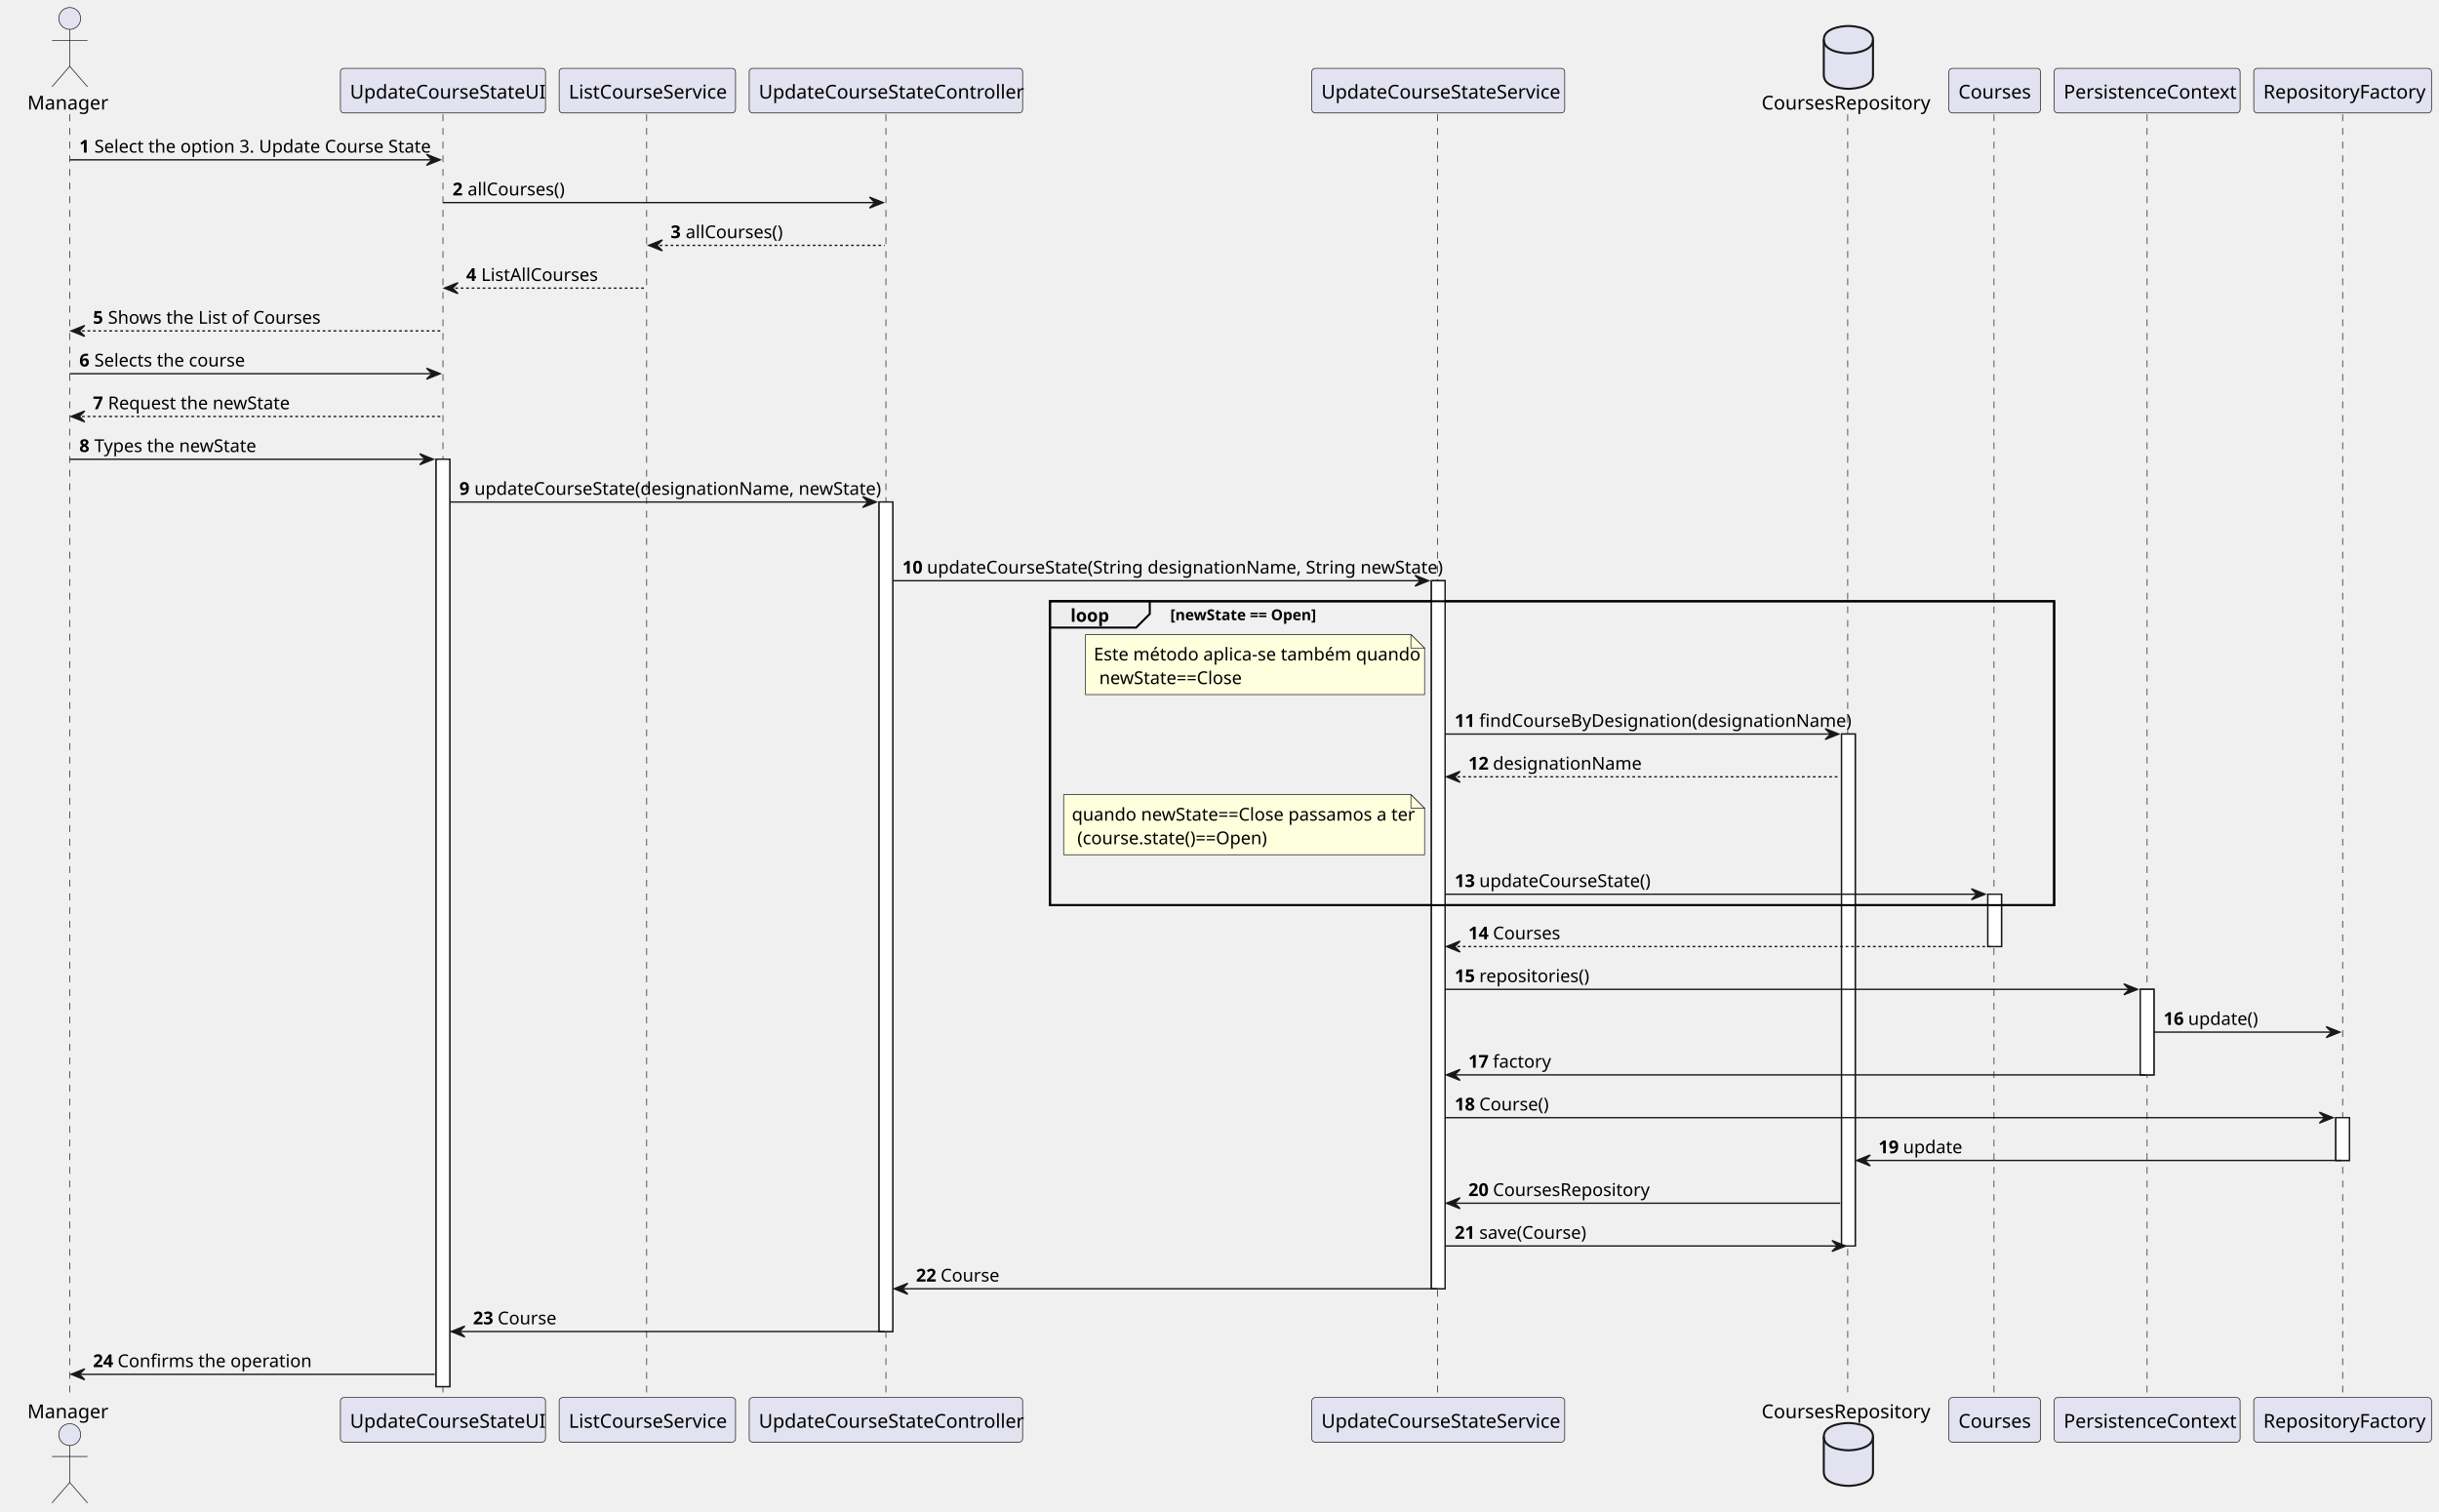
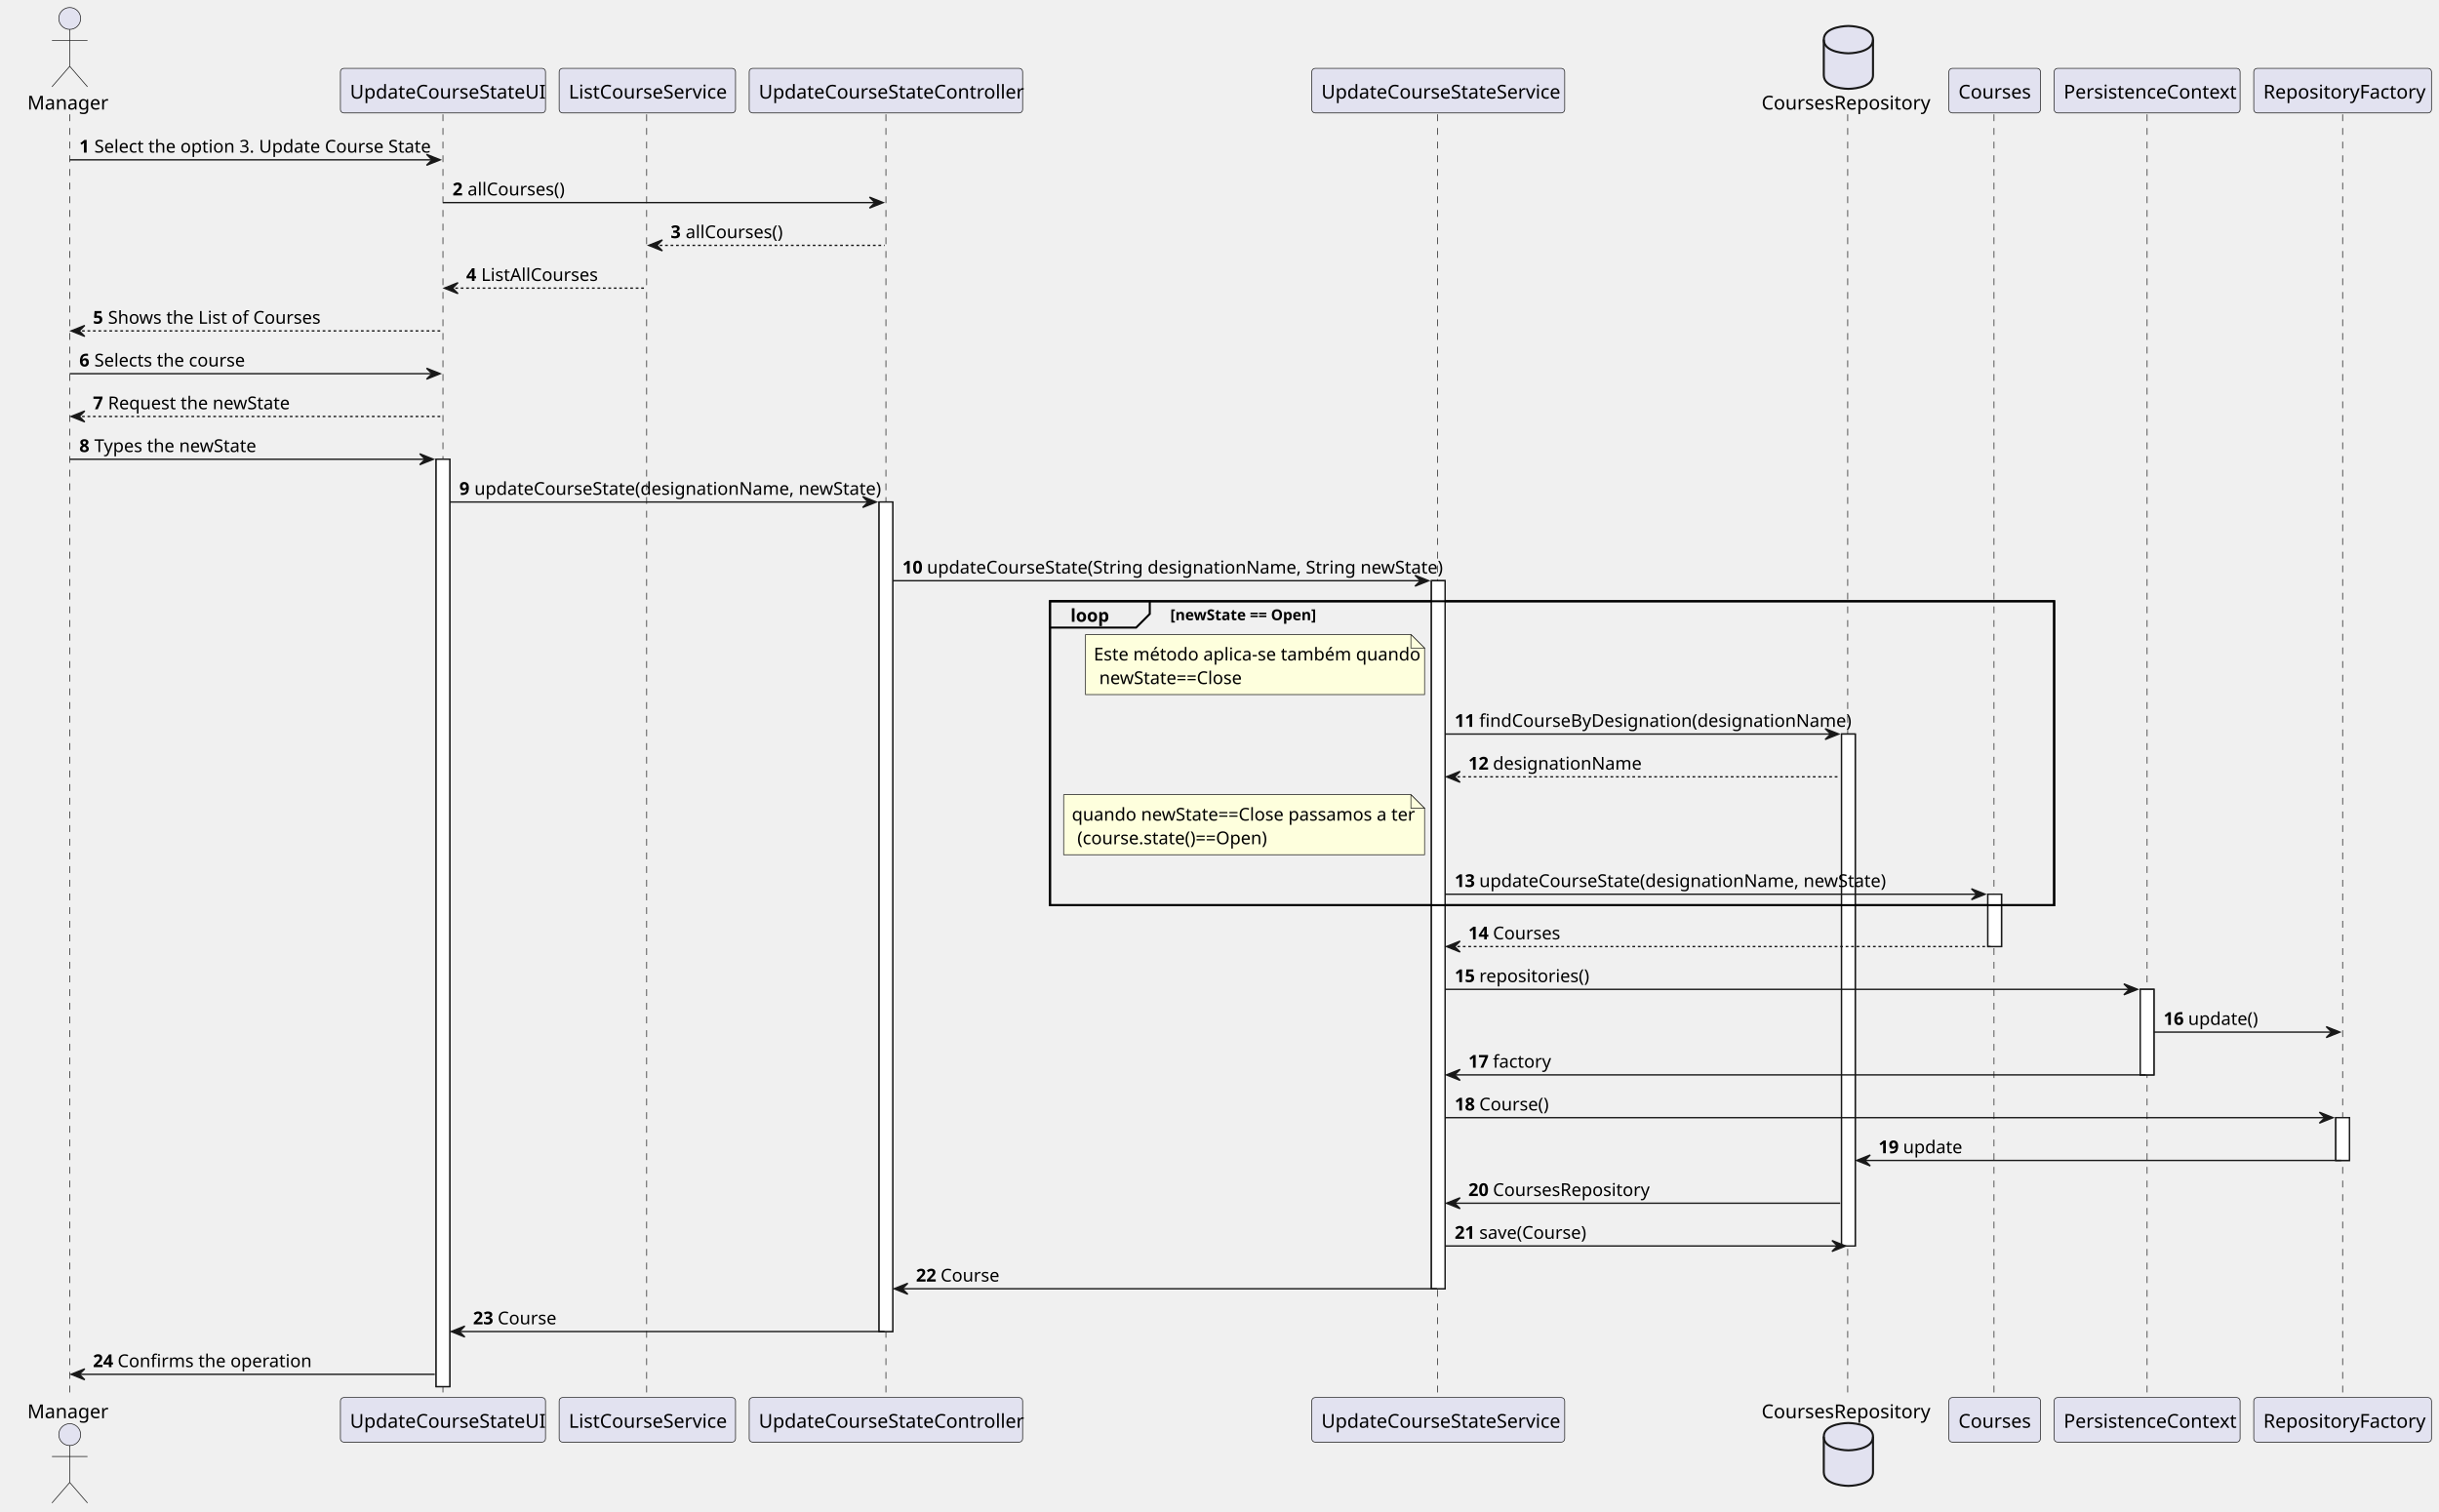
<svg xmlns="http://www.w3.org/2000/svg" contentStyleType="text/css" height="1106px" preserveAspectRatio="none" style="width:1784px;height:1106px;background:#FFFFFF;" version="1.1" viewBox="0 0 1784 1106" width="1784px" zoomAndPan="magnify">
  <defs />
  <g>
    <rect fill="#FFFFFF" height="678.402" style="stroke:#181818;stroke-width:1.0;" width="10" x="319" y="335.949" />
    <rect fill="#FFFFFF" height="606.82" style="stroke:#181818;stroke-width:1.0;" width="10" x="643" y="367.24" />
    <rect fill="#FFFFFF" height="517.947" style="stroke:#181818;stroke-width:1.0;" width="10" x="1047" y="424.822" />
    <rect fill="#FFFFFF" height="374.492" style="stroke:#181818;stroke-width:1.0;" width="10" x="1347" y="536.986" />
    <rect fill="#FFFFFF" height="38.291" style="stroke:#181818;stroke-width:1.0;" width="10" x="1454" y="654.15" />
    <rect fill="#FFFFFF" height="62.582" style="stroke:#181818;stroke-width:1.0;" width="10" x="1565.5" y="723.732" />
    <rect fill="#FFFFFF" height="31.291" style="stroke:#181818;stroke-width:1.0;" width="10" x="1708.5" y="817.606" />
    <rect fill="none" height="222.328" style="stroke:#000000;stroke-width:1.5;" width="734.5" x="768" y="439.822" />
    <line style="stroke:#181818;stroke-width:0.5;stroke-dasharray:5.0,5.0;" x1="51" x2="51" y1="83.621" y2="1023.352" />
    <line style="stroke:#181818;stroke-width:0.5;stroke-dasharray:5.0,5.0;" x1="324" x2="324" y1="83.621" y2="1023.352" />
    <line style="stroke:#181818;stroke-width:0.5;stroke-dasharray:5.0,5.0;" x1="473" x2="473" y1="83.621" y2="1023.352" />
    <line style="stroke:#181818;stroke-width:0.5;stroke-dasharray:5.0,5.0;" x1="648" x2="648" y1="83.621" y2="1023.352" />
    <line style="stroke:#181818;stroke-width:0.5;stroke-dasharray:5.0,5.0;" x1="1051.5" x2="1051.5" y1="83.621" y2="1023.352" />
    <line style="stroke:#181818;stroke-width:0.5;stroke-dasharray:5.0,5.0;" x1="1351.5" x2="1351.5" y1="83.621" y2="1023.352" />
    <line style="stroke:#181818;stroke-width:0.5;stroke-dasharray:5.0,5.0;" x1="1458.5" x2="1458.5" y1="83.621" y2="1023.352" />
    <line style="stroke:#181818;stroke-width:0.5;stroke-dasharray:5.0,5.0;" x1="1570.5" x2="1570.5" y1="83.621" y2="1023.352" />
    <line style="stroke:#181818;stroke-width:0.5;stroke-dasharray:5.0,5.0;" x1="1713.5" x2="1713.5" y1="83.621" y2="1023.352" />
    <text fill="#000000" font-family="sans-serif" font-size="14" lengthAdjust="spacing" textLength="56" x="20" y="80.107">Manager</text>
    <ellipse cx="51" cy="13.5" fill="#E2E2F0" rx="8" ry="8" style="stroke:#181818;stroke-width:0.5;" />
    <path d="M51,21.5 L51,48.5 M38,29.5 L64,29.5 M51,48.5 L38,63.5 M51,48.5 L64,63.5 " fill="none" style="stroke:#181818;stroke-width:0.5;" />
    <text fill="#000000" font-family="sans-serif" font-size="14" lengthAdjust="spacing" textLength="56" x="20" y="1037.459">Manager</text>
    <ellipse cx="51" cy="1049.473" fill="#E2E2F0" rx="8" ry="8" style="stroke:#181818;stroke-width:0.5;" />
    <path d="M51,1057.473 L51,1084.473 M38,1065.473 L64,1065.473 M51,1084.473 L38,1099.473 M51,1084.473 L64,1099.473 " fill="none" style="stroke:#181818;stroke-width:0.5;" />
    <rect fill="#E2E2F0" height="32.621" rx="2.5" ry="2.5" style="stroke:#181818;stroke-width:0.5;" width="150" x="249" y="50" />
    <text fill="#000000" font-family="sans-serif" font-size="14" lengthAdjust="spacing" textLength="136" x="256" y="72.107">UpdateCourseStateUI</text>
    <rect fill="#E2E2F0" height="32.621" rx="2.5" ry="2.5" style="stroke:#181818;stroke-width:0.5;" width="150" x="249" y="1022.352" />
    <text fill="#000000" font-family="sans-serif" font-size="14" lengthAdjust="spacing" textLength="136" x="256" y="1044.459">UpdateCourseStateUI</text>
    <rect fill="#E2E2F0" height="32.621" rx="2.5" ry="2.5" style="stroke:#181818;stroke-width:0.5;" width="129" x="409" y="50" />
    <text fill="#000000" font-family="sans-serif" font-size="14" lengthAdjust="spacing" textLength="115" x="416" y="72.107">ListCourseService</text>
    <rect fill="#E2E2F0" height="32.621" rx="2.5" ry="2.5" style="stroke:#181818;stroke-width:0.5;" width="129" x="409" y="1022.352" />
    <text fill="#000000" font-family="sans-serif" font-size="14" lengthAdjust="spacing" textLength="115" x="416" y="1044.459">ListCourseService</text>
    <rect fill="#E2E2F0" height="32.621" rx="2.5" ry="2.5" style="stroke:#181818;stroke-width:0.5;" width="200" x="548" y="50" />
    <text fill="#000000" font-family="sans-serif" font-size="14" lengthAdjust="spacing" textLength="186" x="555" y="72.107">UpdateCourseStateController</text>
    <rect fill="#E2E2F0" height="32.621" rx="2.5" ry="2.5" style="stroke:#181818;stroke-width:0.5;" width="200" x="548" y="1022.352" />
    <text fill="#000000" font-family="sans-serif" font-size="14" lengthAdjust="spacing" textLength="186" x="555" y="1044.459">UpdateCourseStateController</text>
    <rect fill="#E2E2F0" height="32.621" rx="2.5" ry="2.5" style="stroke:#181818;stroke-width:0.5;" width="185" x="959.5" y="50" />
    <text fill="#000000" font-family="sans-serif" font-size="14" lengthAdjust="spacing" textLength="171" x="966.5" y="72.107">UpdateCourseStateService</text>
    <rect fill="#E2E2F0" height="32.621" rx="2.5" ry="2.5" style="stroke:#181818;stroke-width:0.5;" width="185" x="959.5" y="1022.352" />
    <text fill="#000000" font-family="sans-serif" font-size="14" lengthAdjust="spacing" textLength="171" x="966.5" y="1044.459">UpdateCourseStateService</text>
    <text fill="#000000" font-family="sans-serif" font-size="14" lengthAdjust="spacing" textLength="121" x="1288.5" y="80.107">CoursesRepository</text>
    <path d="M1334,29 C1334,19 1352,19 1352,19 C1352,19 1370,19 1370,29 L1370,55 C1370,65 1352,65 1352,65 C1352,65 1334,65 1334,55 L1334,29 " fill="#E2E2F0" style="stroke:#181818;stroke-width:1.5;" />
    <path d="M1334,29 C1334,39 1352,39 1352,39 C1352,39 1370,39 1370,29 " fill="none" style="stroke:#181818;stroke-width:1.5;" />
    <text fill="#000000" font-family="sans-serif" font-size="14" lengthAdjust="spacing" textLength="121" x="1288.5" y="1037.459">CoursesRepository</text>
    <path d="M1334,1050.973 C1334,1040.973 1352,1040.973 1352,1040.973 C1352,1040.973 1370,1040.973 1370,1050.973 L1370,1076.973 C1370,1086.973 1352,1086.973 1352,1086.973 C1352,1086.973 1334,1086.973 1334,1076.973 L1334,1050.973 " fill="#E2E2F0" style="stroke:#181818;stroke-width:1.5;" />
    <path d="M1334,1050.973 C1334,1060.973 1352,1060.973 1352,1060.973 C1352,1060.973 1370,1060.973 1370,1050.973 " fill="none" style="stroke:#181818;stroke-width:1.5;" />
    <rect fill="#E2E2F0" height="32.621" rx="2.5" ry="2.5" style="stroke:#181818;stroke-width:0.5;" width="67" x="1425.5" y="50" />
    <text fill="#000000" font-family="sans-serif" font-size="14" lengthAdjust="spacing" textLength="53" x="1432.5" y="72.107">Courses</text>
    <rect fill="#E2E2F0" height="32.621" rx="2.5" ry="2.5" style="stroke:#181818;stroke-width:0.5;" width="67" x="1425.5" y="1022.352" />
    <text fill="#000000" font-family="sans-serif" font-size="14" lengthAdjust="spacing" textLength="53" x="1432.5" y="1044.459">Courses</text>
    <rect fill="#E2E2F0" height="32.621" rx="2.5" ry="2.5" style="stroke:#181818;stroke-width:0.5;" width="136" x="1502.5" y="50" />
    <text fill="#000000" font-family="sans-serif" font-size="14" lengthAdjust="spacing" textLength="122" x="1509.5" y="72.107">PersistenceContext</text>
    <rect fill="#E2E2F0" height="32.621" rx="2.5" ry="2.5" style="stroke:#181818;stroke-width:0.5;" width="136" x="1502.5" y="1022.352" />
    <text fill="#000000" font-family="sans-serif" font-size="14" lengthAdjust="spacing" textLength="122" x="1509.5" y="1044.459">PersistenceContext</text>
    <rect fill="#E2E2F0" height="32.621" rx="2.5" ry="2.5" style="stroke:#181818;stroke-width:0.5;" width="130" x="1648.5" y="50" />
    <text fill="#000000" font-family="sans-serif" font-size="14" lengthAdjust="spacing" textLength="116" x="1655.5" y="72.107">RepositoryFactory</text>
    <rect fill="#E2E2F0" height="32.621" rx="2.5" ry="2.5" style="stroke:#181818;stroke-width:0.5;" width="130" x="1648.5" y="1022.352" />
    <text fill="#000000" font-family="sans-serif" font-size="14" lengthAdjust="spacing" textLength="116" x="1655.5" y="1044.459">RepositoryFactory</text>
    <rect fill="#FFFFFF" height="678.402" style="stroke:#181818;stroke-width:1.0;" width="10" x="319" y="335.949" />
    <rect fill="#FFFFFF" height="606.82" style="stroke:#181818;stroke-width:1.0;" width="10" x="643" y="367.24" />
    <rect fill="#FFFFFF" height="517.947" style="stroke:#181818;stroke-width:1.0;" width="10" x="1047" y="424.822" />
    <rect fill="#FFFFFF" height="374.492" style="stroke:#181818;stroke-width:1.0;" width="10" x="1347" y="536.986" />
    <rect fill="#FFFFFF" height="38.291" style="stroke:#181818;stroke-width:1.0;" width="10" x="1454" y="654.15" />
    <rect fill="#FFFFFF" height="62.582" style="stroke:#181818;stroke-width:1.0;" width="10" x="1565.5" y="723.732" />
    <rect fill="#FFFFFF" height="31.291" style="stroke:#181818;stroke-width:1.0;" width="10" x="1708.5" y="817.606" />
    <polygon fill="#181818" points="312,112.912,322,116.912,312,120.912,316,116.912" style="stroke:#181818;stroke-width:1.0;" />
    <line style="stroke:#181818;stroke-width:1.0;" x1="51" x2="318" y1="116.912" y2="116.912" />
    <text fill="#000000" font-family="sans-serif" font-size="13" font-weight="bold" lengthAdjust="spacing" textLength="7" x="58" y="111.649">1</text>
    <text fill="#000000" font-family="sans-serif" font-size="13" lengthAdjust="spacing" textLength="238" x="69" y="111.649">Select the option 3. Update Course State</text>
    <polygon fill="#181818" points="636,144.203,646,148.203,636,152.203,640,148.203" style="stroke:#181818;stroke-width:1.0;" />
    <line style="stroke:#181818;stroke-width:1.0;" x1="324" x2="642" y1="148.203" y2="148.203" />
    <text fill="#000000" font-family="sans-serif" font-size="13" font-weight="bold" lengthAdjust="spacing" textLength="7" x="331" y="142.94">2</text>
    <text fill="#000000" font-family="sans-serif" font-size="13" lengthAdjust="spacing" textLength="69" x="342" y="142.94">allCourses()</text>
    <polygon fill="#181818" points="484.5,175.494,474.5,179.494,484.5,183.494,480.5,179.494" style="stroke:#181818;stroke-width:1.0;" />
    <line style="stroke:#181818;stroke-width:1.0;stroke-dasharray:2.0,2.0;" x1="478.5" x2="647" y1="179.494" y2="179.494" />
    <text fill="#000000" font-family="sans-serif" font-size="13" font-weight="bold" lengthAdjust="spacing" textLength="7" x="490.5" y="174.231">3</text>
    <text fill="#000000" font-family="sans-serif" font-size="13" lengthAdjust="spacing" textLength="69" x="501.5" y="174.231">allCourses()</text>
    <polygon fill="#181818" points="335,206.785,325,210.785,335,214.785,331,210.785" style="stroke:#181818;stroke-width:1.0;" />
    <line style="stroke:#181818;stroke-width:1.0;stroke-dasharray:2.0,2.0;" x1="329" x2="472.5" y1="210.785" y2="210.785" />
    <text fill="#000000" font-family="sans-serif" font-size="13" font-weight="bold" lengthAdjust="spacing" textLength="7" x="341" y="205.523">4</text>
    <text fill="#000000" font-family="sans-serif" font-size="13" lengthAdjust="spacing" textLength="84" x="352" y="205.523">ListAllCourses</text>
    <polygon fill="#181818" points="62,238.076,52,242.076,62,246.076,58,242.076" style="stroke:#181818;stroke-width:1.0;" />
    <line style="stroke:#181818;stroke-width:1.0;stroke-dasharray:2.0,2.0;" x1="56" x2="323" y1="242.076" y2="242.076" />
    <text fill="#000000" font-family="sans-serif" font-size="13" font-weight="bold" lengthAdjust="spacing" textLength="7" x="68" y="236.814">5</text>
    <text fill="#000000" font-family="sans-serif" font-size="13" lengthAdjust="spacing" textLength="152" x="79" y="236.814">Shows the List of Courses</text>
    <polygon fill="#181818" points="312,269.367,322,273.367,312,277.367,316,273.367" style="stroke:#181818;stroke-width:1.0;" />
    <line style="stroke:#181818;stroke-width:1.0;" x1="51" x2="318" y1="273.367" y2="273.367" />
    <text fill="#000000" font-family="sans-serif" font-size="13" font-weight="bold" lengthAdjust="spacing" textLength="7" x="58" y="268.104">6</text>
    <text fill="#000000" font-family="sans-serif" font-size="13" lengthAdjust="spacing" textLength="109" x="69" y="268.104">Selects the course</text>
    <polygon fill="#181818" points="62,300.658,52,304.658,62,308.658,58,304.658" style="stroke:#181818;stroke-width:1.0;" />
    <line style="stroke:#181818;stroke-width:1.0;stroke-dasharray:2.0,2.0;" x1="56" x2="323" y1="304.658" y2="304.658" />
    <text fill="#000000" font-family="sans-serif" font-size="13" font-weight="bold" lengthAdjust="spacing" textLength="7" x="68" y="299.396">7</text>
    <text fill="#000000" font-family="sans-serif" font-size="13" lengthAdjust="spacing" textLength="128" x="79" y="299.396">Request the newState</text>
    <polygon fill="#181818" points="307,331.949,317,335.949,307,339.949,311,335.949" style="stroke:#181818;stroke-width:1.0;" />
    <line style="stroke:#181818;stroke-width:1.0;" x1="51" x2="313" y1="335.949" y2="335.949" />
    <text fill="#000000" font-family="sans-serif" font-size="13" font-weight="bold" lengthAdjust="spacing" textLength="7" x="58" y="330.687">8</text>
    <text fill="#000000" font-family="sans-serif" font-size="13" lengthAdjust="spacing" textLength="115" x="69" y="330.687">Types the newState</text>
    <polygon fill="#181818" points="631,363.24,641,367.24,631,371.24,635,367.24" style="stroke:#181818;stroke-width:1.0;" />
    <line style="stroke:#181818;stroke-width:1.0;" x1="329" x2="637" y1="367.24" y2="367.24" />
    <text fill="#000000" font-family="sans-serif" font-size="13" font-weight="bold" lengthAdjust="spacing" textLength="7" x="336" y="361.978">9</text>
    <text fill="#000000" font-family="sans-serif" font-size="13" lengthAdjust="spacing" textLength="281" x="347" y="361.978">updateCourseState(designationName, newState)</text>
    <polygon fill="#181818" points="1035,420.822,1045,424.822,1035,428.822,1039,424.822" style="stroke:#181818;stroke-width:1.0;" />
    <line style="stroke:#181818;stroke-width:1.0;" x1="653" x2="1041" y1="424.822" y2="424.822" />
    <text fill="#000000" font-family="sans-serif" font-size="13" font-weight="bold" lengthAdjust="spacing" textLength="14" x="660" y="419.56">10</text>
    <text fill="#000000" font-family="sans-serif" font-size="13" lengthAdjust="spacing" textLength="357" x="678" y="419.56">updateCourseState(String designationName, String newState)</text>
    <path d="M768,439.822 L841,439.822 L841,449.113 L831,459.113 L768,459.113 L768,439.822 " fill="#EEEEEE" style="stroke:#000000;stroke-width:1.5;" />
    <rect fill="none" height="222.328" style="stroke:#000000;stroke-width:1.5;" width="734.5" x="768" y="439.822" />
    <text fill="#000000" font-family="sans-serif" font-size="13" font-weight="bold" lengthAdjust="spacing" textLength="28" x="783" y="454.851">loop</text>
    <text fill="#000000" font-family="sans-serif" font-size="11" font-weight="bold" lengthAdjust="spacing" textLength="107" x="856" y="453.692">[newState == Open]</text>
    <path d="M794,464.113 L794,508.113 L1042,508.113 L1042,474.113 L1032,464.113 L794,464.113 " fill="#FEFFDD" style="stroke:#181818;stroke-width:0.5;" />
    <path d="M1032,464.113 L1032,474.113 L1042,474.113 L1032,464.113 " fill="#FEFFDD" style="stroke:#181818;stroke-width:0.5;" />
    <text fill="#000000" font-family="sans-serif" font-size="13" lengthAdjust="spacing" textLength="227" x="800" y="483.142">Este método aplica-se também quando</text>
    <text fill="#000000" font-family="sans-serif" font-size="13" lengthAdjust="spacing" textLength="103" x="804" y="500.433">newState==Close</text>
    <polygon fill="#181818" points="1335,532.986,1345,536.986,1335,540.986,1339,536.986" style="stroke:#181818;stroke-width:1.0;" />
    <line style="stroke:#181818;stroke-width:1.0;" x1="1057" x2="1341" y1="536.986" y2="536.986" />
    <text fill="#000000" font-family="sans-serif" font-size="13" font-weight="bold" lengthAdjust="spacing" textLength="14" x="1064" y="531.724">11</text>
    <text fill="#000000" font-family="sans-serif" font-size="13" lengthAdjust="spacing" textLength="253" x="1082" y="531.724">findCourseByDesignation(designationName)</text>
    <polygon fill="#181818" points="1068,564.277,1058,568.277,1068,572.277,1064,568.277" style="stroke:#181818;stroke-width:1.0;" />
    <line style="stroke:#181818;stroke-width:1.0;stroke-dasharray:2.0,2.0;" x1="1062" x2="1346" y1="568.277" y2="568.277" />
    <text fill="#000000" font-family="sans-serif" font-size="13" font-weight="bold" lengthAdjust="spacing" textLength="14" x="1074" y="563.015">12</text>
    <text fill="#000000" font-family="sans-serif" font-size="13" lengthAdjust="spacing" textLength="100" x="1092" y="563.015">designationName</text>
    <path d="M778,581.277 L778,625.277 L1042,625.277 L1042,591.277 L1032,581.277 L778,581.277 " fill="#FEFFDD" style="stroke:#181818;stroke-width:0.5;" />
    <path d="M1032,581.277 L1032,591.277 L1042,591.277 L1032,581.277 " fill="#FEFFDD" style="stroke:#181818;stroke-width:0.5;" />
    <text fill="#000000" font-family="sans-serif" font-size="13" lengthAdjust="spacing" textLength="243" x="784" y="600.306">quando newState==Close passamos a ter</text>
    <text fill="#000000" font-family="sans-serif" font-size="13" lengthAdjust="spacing" textLength="135" x="788" y="617.597">(course.state()==Open)</text>
    <polygon fill="#181818" points="1442,650.15,1452,654.15,1442,658.15,1446,654.15" style="stroke:#181818;stroke-width:1.0;" />
    <line style="stroke:#181818;stroke-width:1.0;" x1="1057" x2="1448" y1="654.15" y2="654.15" />
    <text fill="#000000" font-family="sans-serif" font-size="13" font-weight="bold" lengthAdjust="spacing" textLength="14" x="1064" y="648.888">13</text>
-     <text fill="#000000" font-family="sans-serif" font-size="13" lengthAdjust="spacing" textLength="119" x="1082" y="648.888">updateCourseState()</text>
+     <text fill="#000000" font-family="sans-serif" font-size="13" lengthAdjust="spacing" textLength="281" x="1082" y="648.888">updateCourseState(designationName, newState)</text>
    <polygon fill="#181818" points="1068,688.441,1058,692.441,1068,696.441,1064,692.441" style="stroke:#181818;stroke-width:1.0;" />
    <line style="stroke:#181818;stroke-width:1.0;stroke-dasharray:2.0,2.0;" x1="1062" x2="1458" y1="692.441" y2="692.441" />
    <text fill="#000000" font-family="sans-serif" font-size="13" font-weight="bold" lengthAdjust="spacing" textLength="14" x="1074" y="687.179">14</text>
    <text fill="#000000" font-family="sans-serif" font-size="13" lengthAdjust="spacing" textLength="48" x="1092" y="687.179">Courses</text>
    <polygon fill="#181818" points="1553.5,719.732,1563.5,723.732,1553.5,727.732,1557.5,723.732" style="stroke:#181818;stroke-width:1.0;" />
    <line style="stroke:#181818;stroke-width:1.0;" x1="1057" x2="1559.5" y1="723.732" y2="723.732" />
    <text fill="#000000" font-family="sans-serif" font-size="13" font-weight="bold" lengthAdjust="spacing" textLength="14" x="1064" y="718.47">15</text>
    <text fill="#000000" font-family="sans-serif" font-size="13" lengthAdjust="spacing" textLength="75" x="1082" y="718.47">repositories()</text>
    <polygon fill="#181818" points="1701.5,751.023,1711.5,755.023,1701.5,759.023,1705.5,755.023" style="stroke:#181818;stroke-width:1.0;" />
    <line style="stroke:#181818;stroke-width:1.0;" x1="1575.5" x2="1707.5" y1="755.023" y2="755.023" />
    <text fill="#000000" font-family="sans-serif" font-size="13" font-weight="bold" lengthAdjust="spacing" textLength="14" x="1582.5" y="749.761">16</text>
    <text fill="#000000" font-family="sans-serif" font-size="13" lengthAdjust="spacing" textLength="47" x="1600.5" y="749.761">update()</text>
    <polygon fill="#181818" points="1068,782.314,1058,786.314,1068,790.314,1064,786.314" style="stroke:#181818;stroke-width:1.0;" />
    <line style="stroke:#181818;stroke-width:1.0;" x1="1062" x2="1569.5" y1="786.314" y2="786.314" />
    <text fill="#000000" font-family="sans-serif" font-size="13" font-weight="bold" lengthAdjust="spacing" textLength="14" x="1074" y="781.052">17</text>
    <text fill="#000000" font-family="sans-serif" font-size="13" lengthAdjust="spacing" textLength="39" x="1092" y="781.052">factory</text>
    <polygon fill="#181818" points="1696.5,813.606,1706.5,817.606,1696.5,821.606,1700.5,817.606" style="stroke:#181818;stroke-width:1.0;" />
    <line style="stroke:#181818;stroke-width:1.0;" x1="1057" x2="1702.5" y1="817.606" y2="817.606" />
    <text fill="#000000" font-family="sans-serif" font-size="13" font-weight="bold" lengthAdjust="spacing" textLength="14" x="1064" y="812.343">18</text>
    <text fill="#000000" font-family="sans-serif" font-size="13" lengthAdjust="spacing" textLength="49" x="1082" y="812.343">Course()</text>
    <polygon fill="#181818" points="1368,844.896,1358,848.896,1368,852.896,1364,848.896" style="stroke:#181818;stroke-width:1.0;" />
    <line style="stroke:#181818;stroke-width:1.0;" x1="1362" x2="1712.5" y1="848.896" y2="848.896" />
    <text fill="#000000" font-family="sans-serif" font-size="13" font-weight="bold" lengthAdjust="spacing" textLength="14" x="1374" y="843.634">19</text>
    <text fill="#000000" font-family="sans-serif" font-size="13" lengthAdjust="spacing" textLength="39" x="1392" y="843.634">update</text>
    <polygon fill="#181818" points="1068,876.188,1058,880.188,1068,884.188,1064,880.188" style="stroke:#181818;stroke-width:1.0;" />
    <line style="stroke:#181818;stroke-width:1.0;" x1="1062" x2="1346" y1="880.188" y2="880.188" />
    <text fill="#000000" font-family="sans-serif" font-size="13" font-weight="bold" lengthAdjust="spacing" textLength="14" x="1074" y="874.925">20</text>
    <text fill="#000000" font-family="sans-serif" font-size="13" lengthAdjust="spacing" textLength="110" x="1092" y="874.925">CoursesRepository</text>
    <polygon fill="#181818" points="1340,907.479,1350,911.479,1340,915.479,1344,911.479" style="stroke:#181818;stroke-width:1.0;" />
    <line style="stroke:#181818;stroke-width:1.0;" x1="1057" x2="1346" y1="911.479" y2="911.479" />
    <text fill="#000000" font-family="sans-serif" font-size="13" font-weight="bold" lengthAdjust="spacing" textLength="14" x="1064" y="906.216">21</text>
    <text fill="#000000" font-family="sans-serif" font-size="13" lengthAdjust="spacing" textLength="75" x="1082" y="906.216">save(Course)</text>
    <polygon fill="#181818" points="664,938.769,654,942.769,664,946.769,660,942.769" style="stroke:#181818;stroke-width:1.0;" />
    <line style="stroke:#181818;stroke-width:1.0;" x1="658" x2="1051" y1="942.769" y2="942.769" />
    <text fill="#000000" font-family="sans-serif" font-size="13" font-weight="bold" lengthAdjust="spacing" textLength="14" x="670" y="937.507">22</text>
    <text fill="#000000" font-family="sans-serif" font-size="13" lengthAdjust="spacing" textLength="41" x="688" y="937.507">Course</text>
    <polygon fill="#181818" points="340,970.061,330,974.061,340,978.061,336,974.061" style="stroke:#181818;stroke-width:1.0;" />
    <line style="stroke:#181818;stroke-width:1.0;" x1="334" x2="647" y1="974.061" y2="974.061" />
    <text fill="#000000" font-family="sans-serif" font-size="13" font-weight="bold" lengthAdjust="spacing" textLength="14" x="346" y="968.798">23</text>
    <text fill="#000000" font-family="sans-serif" font-size="13" lengthAdjust="spacing" textLength="41" x="364" y="968.798">Course</text>
    <polygon fill="#181818" points="62,1001.352,52,1005.352,62,1009.352,58,1005.352" style="stroke:#181818;stroke-width:1.0;" />
    <line style="stroke:#181818;stroke-width:1.0;" x1="56" x2="318" y1="1005.352" y2="1005.352" />
    <text fill="#000000" font-family="sans-serif" font-size="13" font-weight="bold" lengthAdjust="spacing" textLength="14" x="68" y="1000.089">24</text>
    <text fill="#000000" font-family="sans-serif" font-size="13" lengthAdjust="spacing" textLength="130" x="86" y="1000.089">Confirms the operation</text>
  </g>
</svg>
